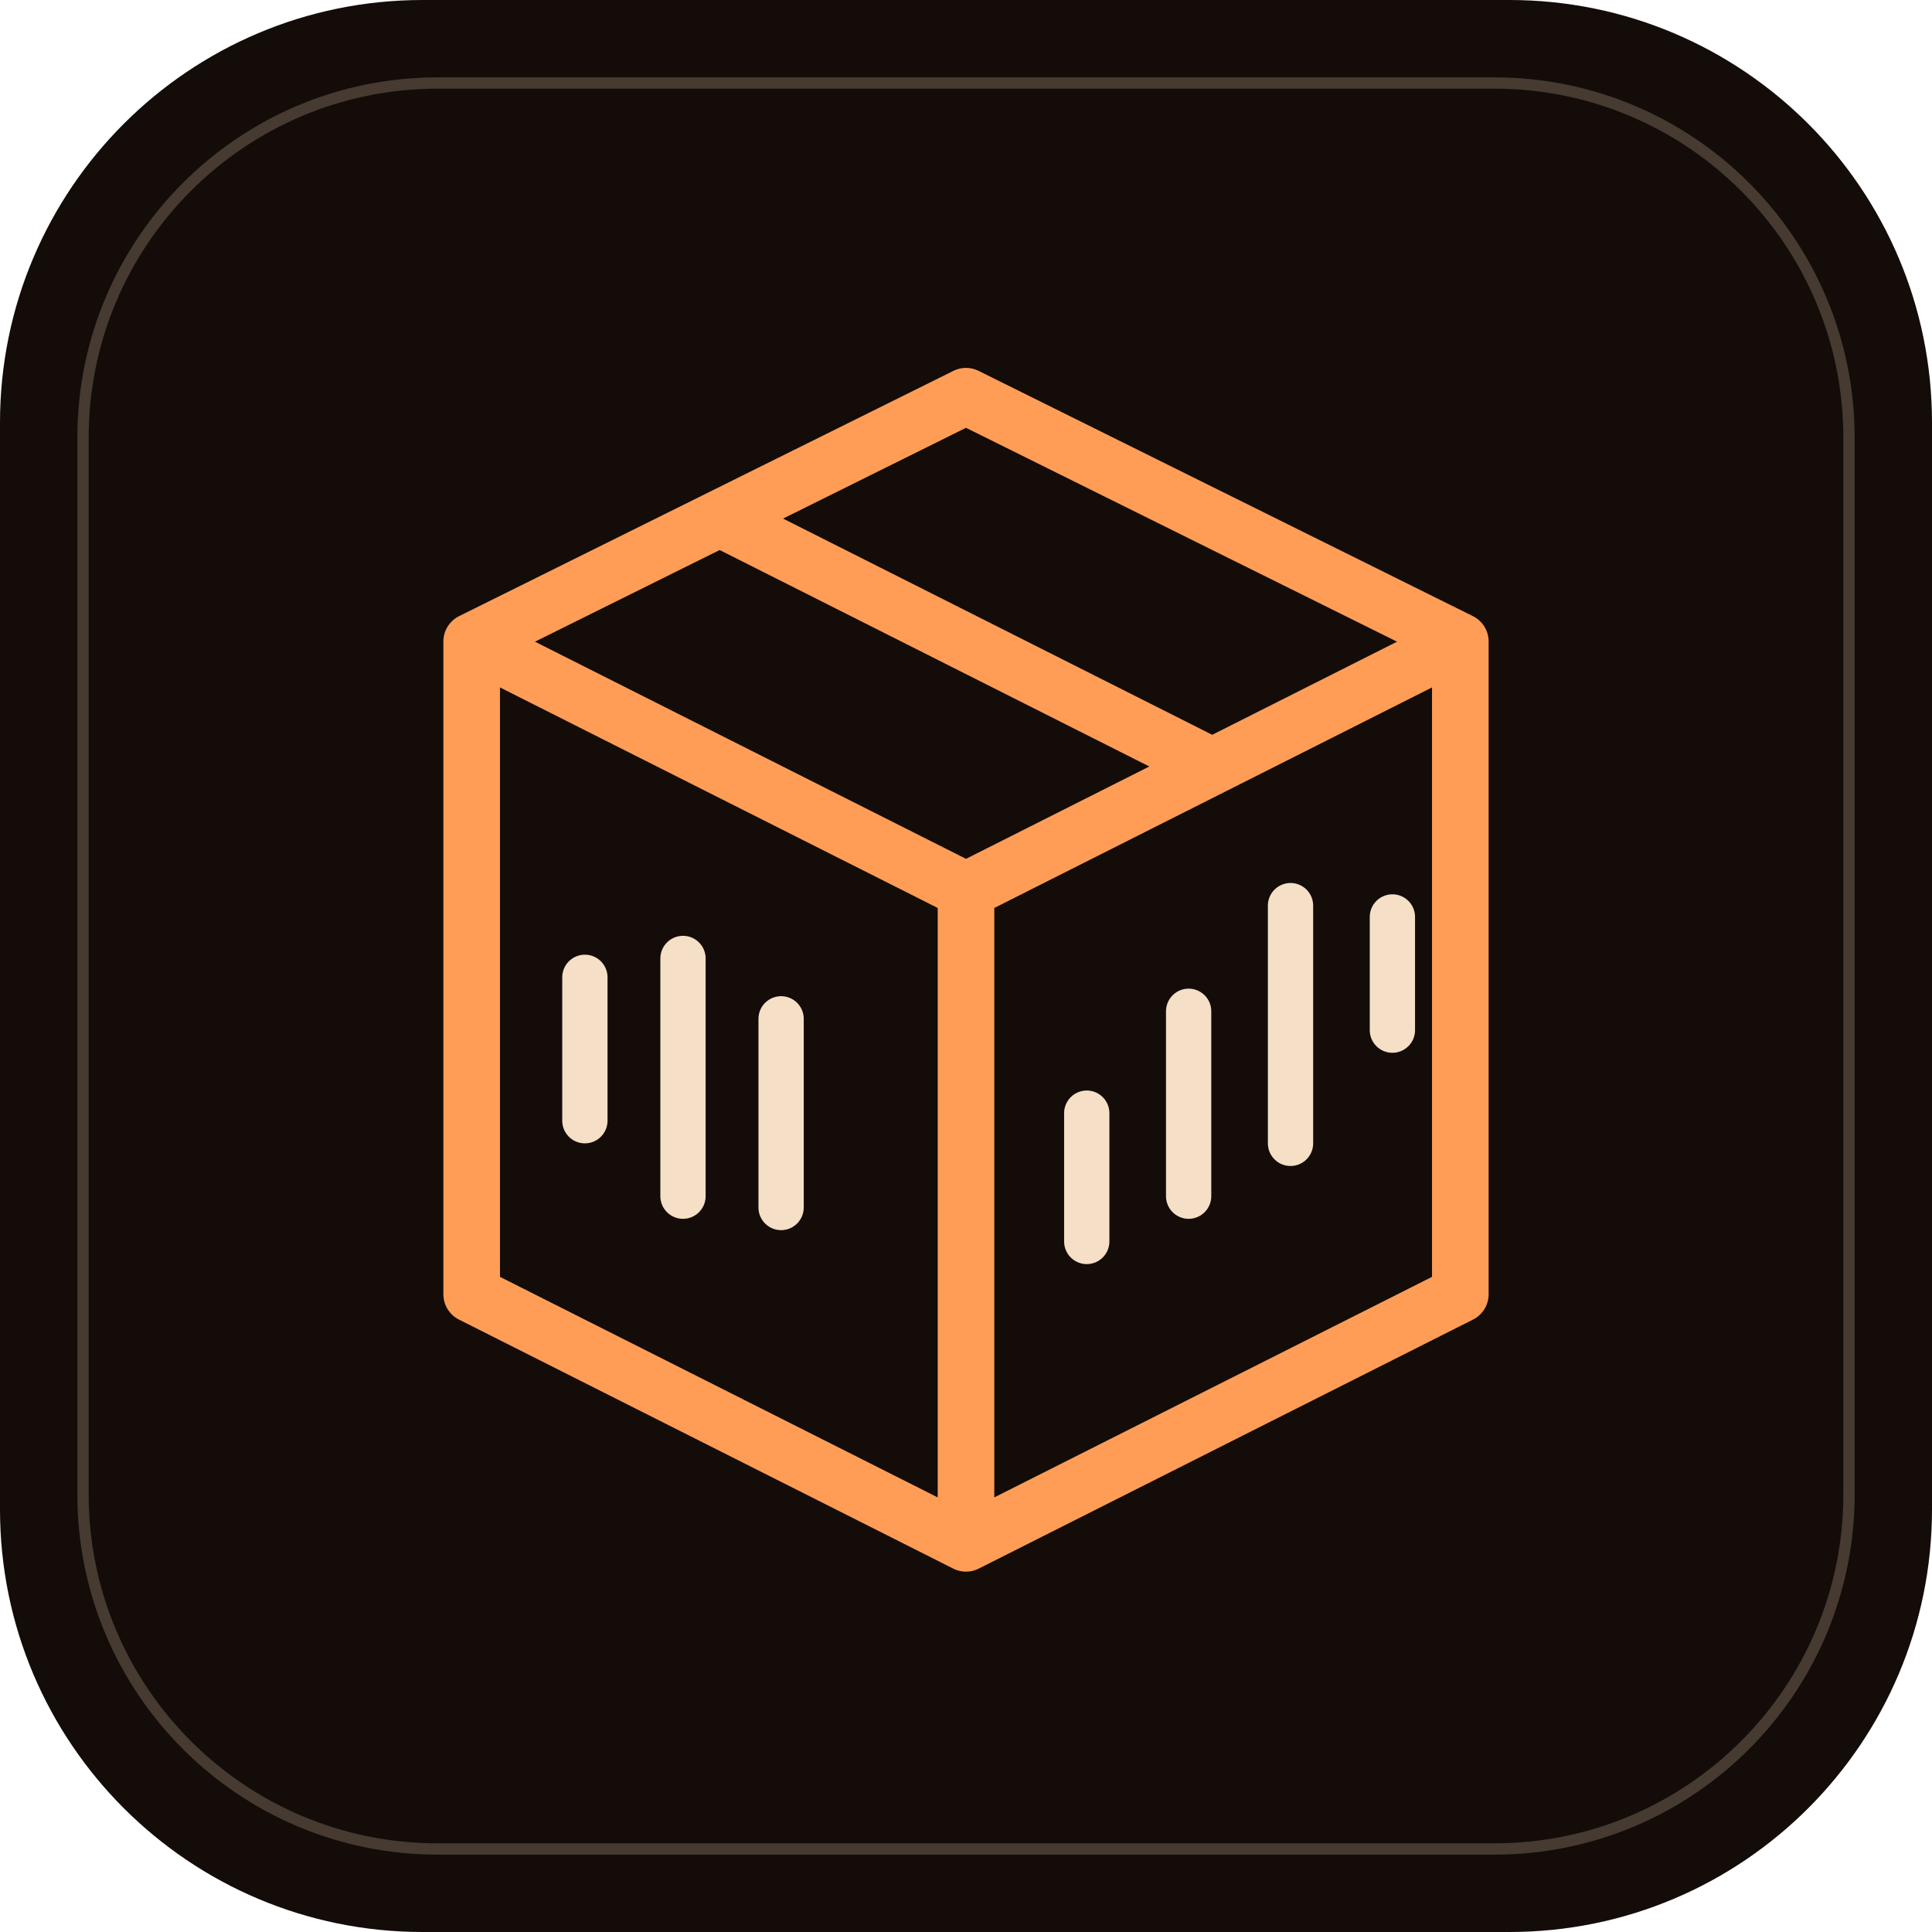
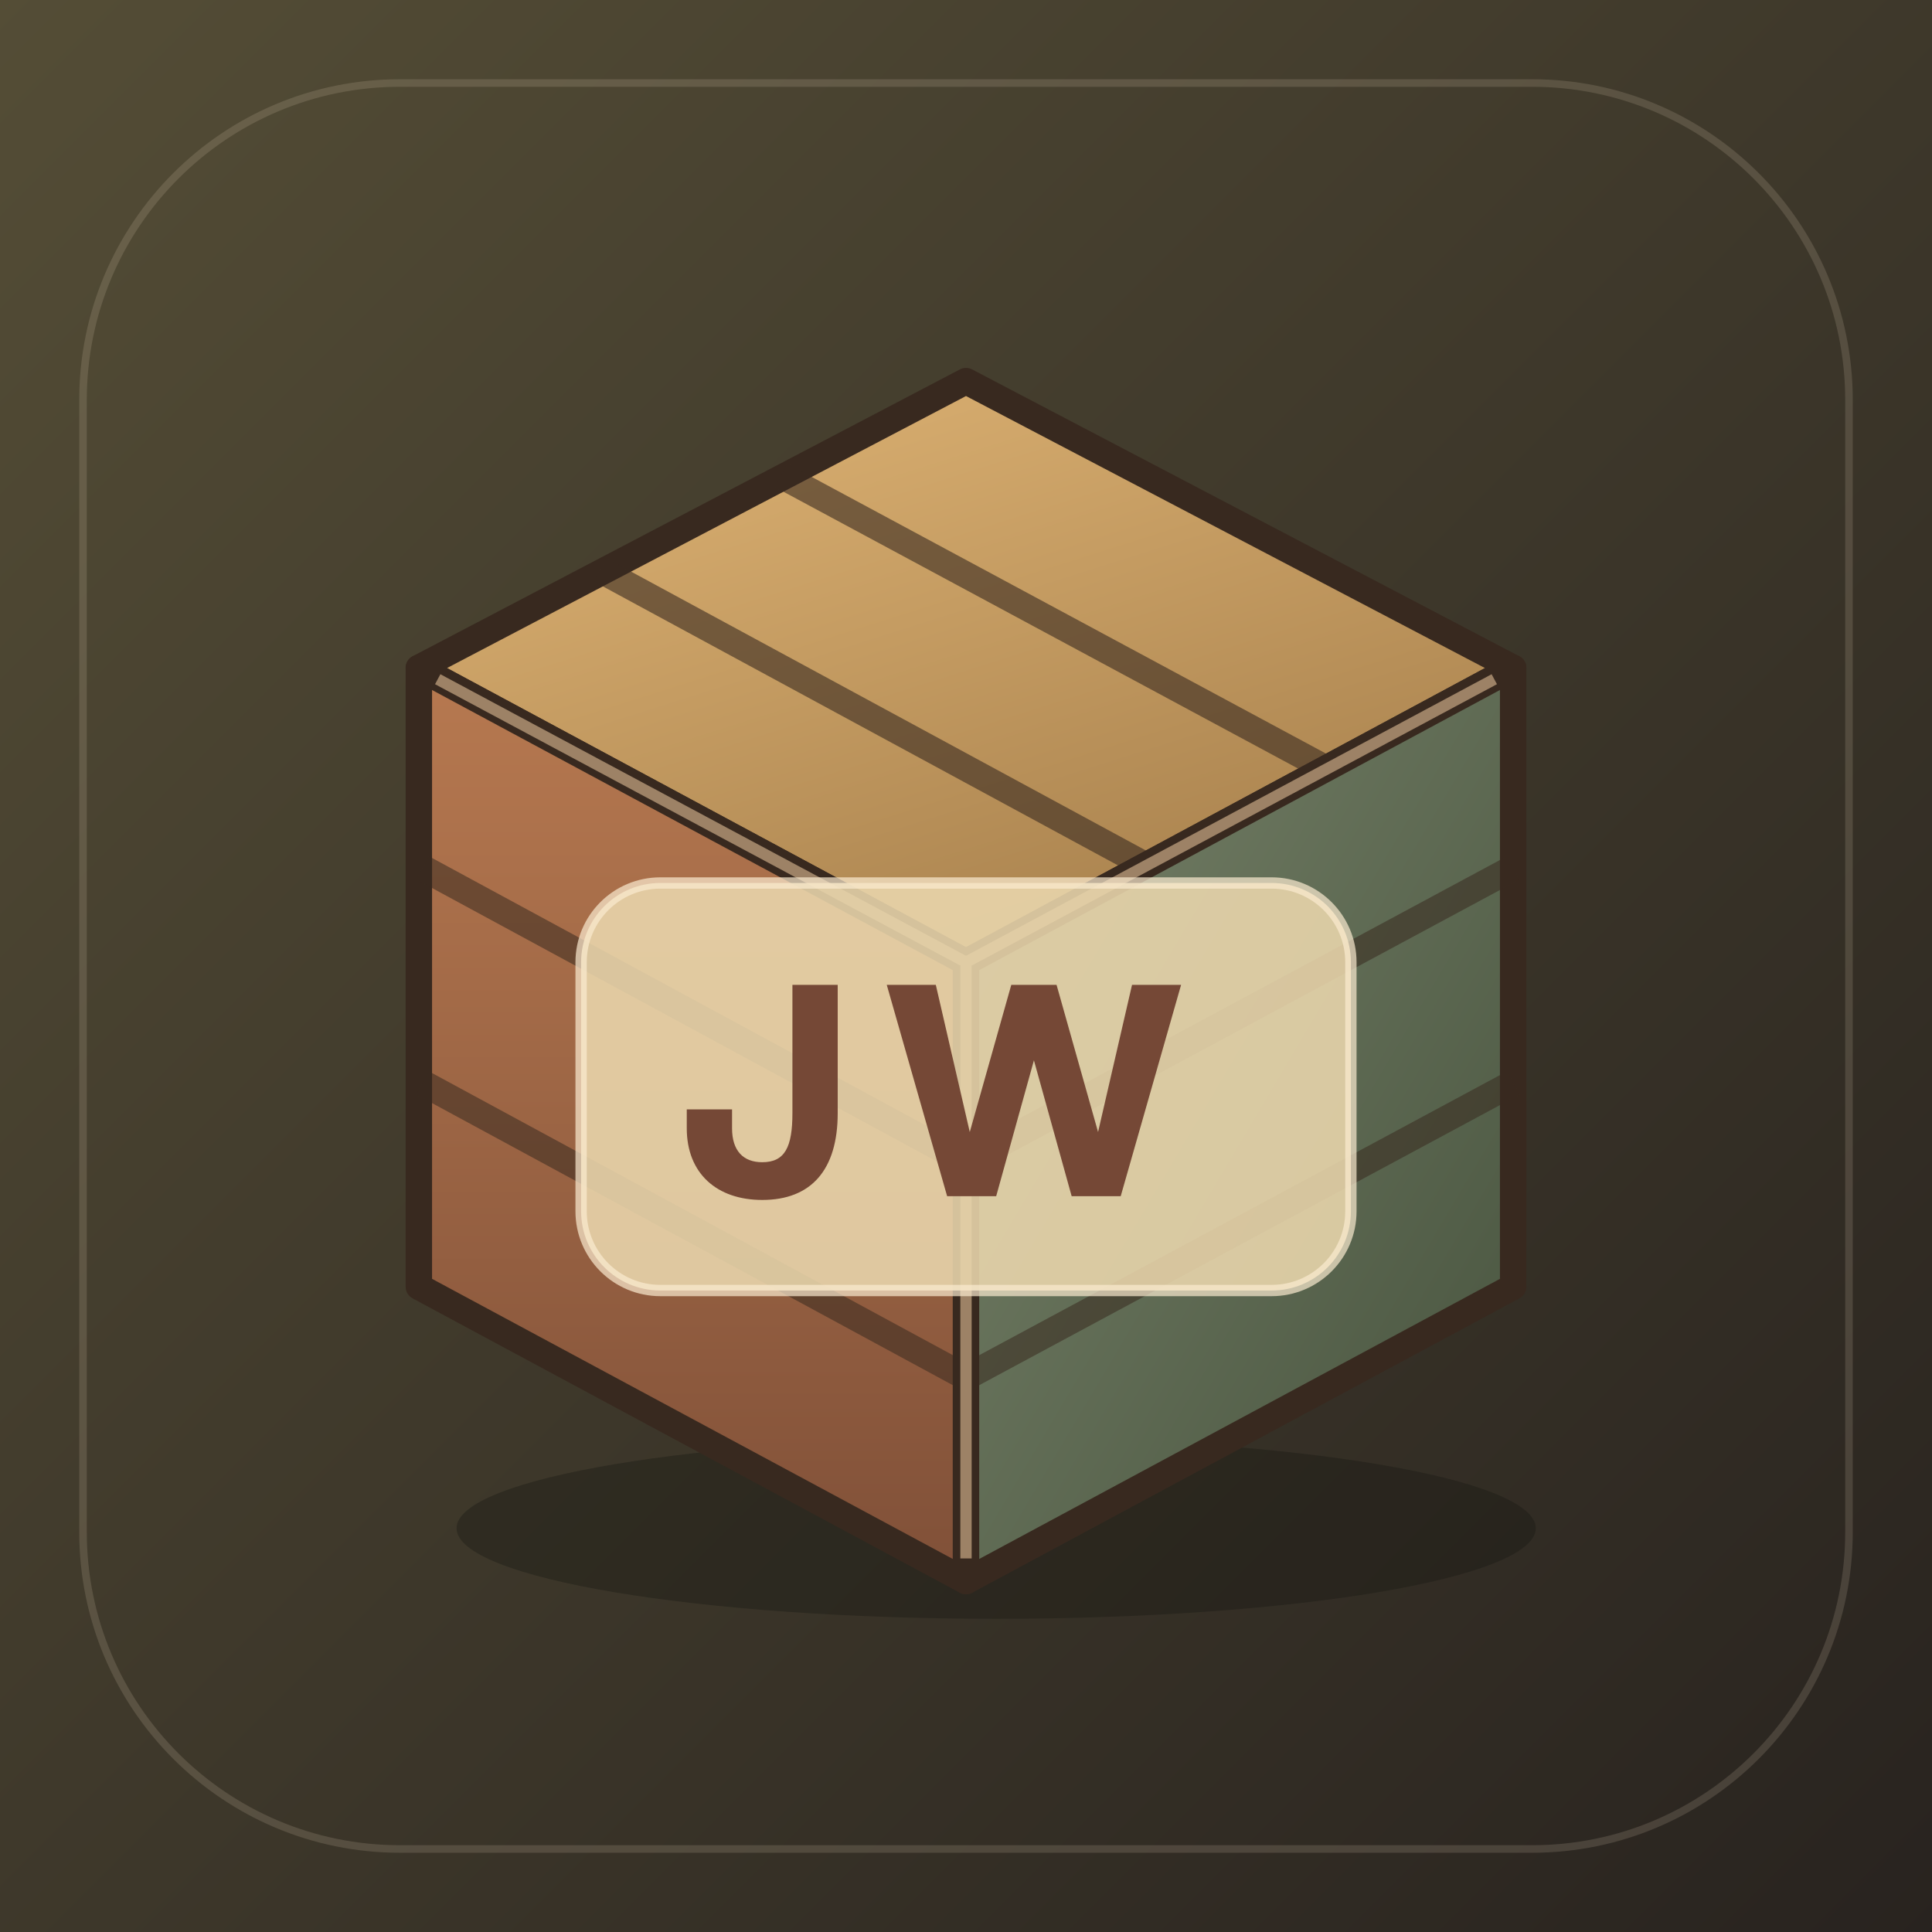
<svg xmlns="http://www.w3.org/2000/svg" width="512" height="512" viewBox="0 0 512 512">
-   <rect width="512" height="512" rx="112" fill="#140c08" />
-   <rect x="22" y="22" width="468" height="468" rx="94" fill="none" stroke="#f5dfc6" stroke-opacity=".22" stroke-width="3" />
-   <g fill="none" stroke="#ff9d57" stroke-width="15" stroke-linejoin="round">
-     <path d="m125 170 131-65 131 65v173l-131 66-131-66Z" />
-     <path d="m125 170 131 66 131-66M256 236v173M190 137l131 66" />
+   <defs>
+     <linearGradient id="ground" x2="1" y2="1">
+       <stop stop-color="#544d36" />
+       <stop offset="1" stop-color="#28231f" />
+     </linearGradient>
+     <linearGradient id="lid" x2=".6" y2="1">
+       <stop stop-color="#e1b676" />
+       <stop offset="1" stop-color="#a9824e" />
+     </linearGradient>
+     <linearGradient id="front" x2="0" y2="1">
+       <stop stop-color="#b77950" />
+       <stop offset="1" stop-color="#805038" />
+     </linearGradient>
+     <linearGradient id="side" x2="1" y2="1">
+       <stop stop-color="#78836a" />
+       <stop offset="1" stop-color="#47533e" />
+     </linearGradient>
+   </defs>
+   <rect width="512" height="512" fill="url(#ground)" />
+   <rect x="22" y="22" width="468" height="468" rx="84" fill="none" stroke="#f5dfc6" stroke-opacity=".15" stroke-width="2" />
+   <ellipse cx="264" cy="405" rx="143" ry="24" fill="#151711" opacity=".36" />
+   <g stroke="#38291f" stroke-width="7" stroke-linejoin="round">
+     <path d="m111 177 145-76 145 76-145 78Z" fill="url(#lid)" />
+     <path d="m111 177 145 78v164l-145-78Z" fill="url(#front)" />
+     <path d="m256 255 145-78v164l-145 78Z" fill="url(#side)" />
+     <path d="m159 151 144 78m-96-103 145 78" fill="none" opacity=".6" />
+     <path d="m112 230 144 78 145-78m-289 57 144 78 145-78" fill="none" opacity=".55" />
  </g>
-   <g stroke="#f5dfc6" stroke-linecap="round" stroke-width="12">
-     <path d="M155 259v38m26-43v63m26-47v50M288 295v34m27-61v49m27-77v63m27-60v30" />
-   </g>
+   <path d="m116 180 140 75 140-75M256 256v157" fill="none" stroke="#f0cca0" stroke-width="3" opacity=".55" />
+   <rect x="154" y="234" width="204" height="108" rx="21" fill="#ead7ad" fill-opacity=".88" stroke="#fbecd1" stroke-opacity=".7" stroke-width="3" />
+   <path d="M222 261v34c0 15-7 23-20 23-12 0-20-7-20-19v-5h12v5c0 6 3 9 8 9 6 0 8-4 8-13v-34Zm13 0h13l9 39 11-39h12l11 39 9-39h13l-16 56h-13l-10-36-10 36h-13Z" fill="#754836" />
</svg>
